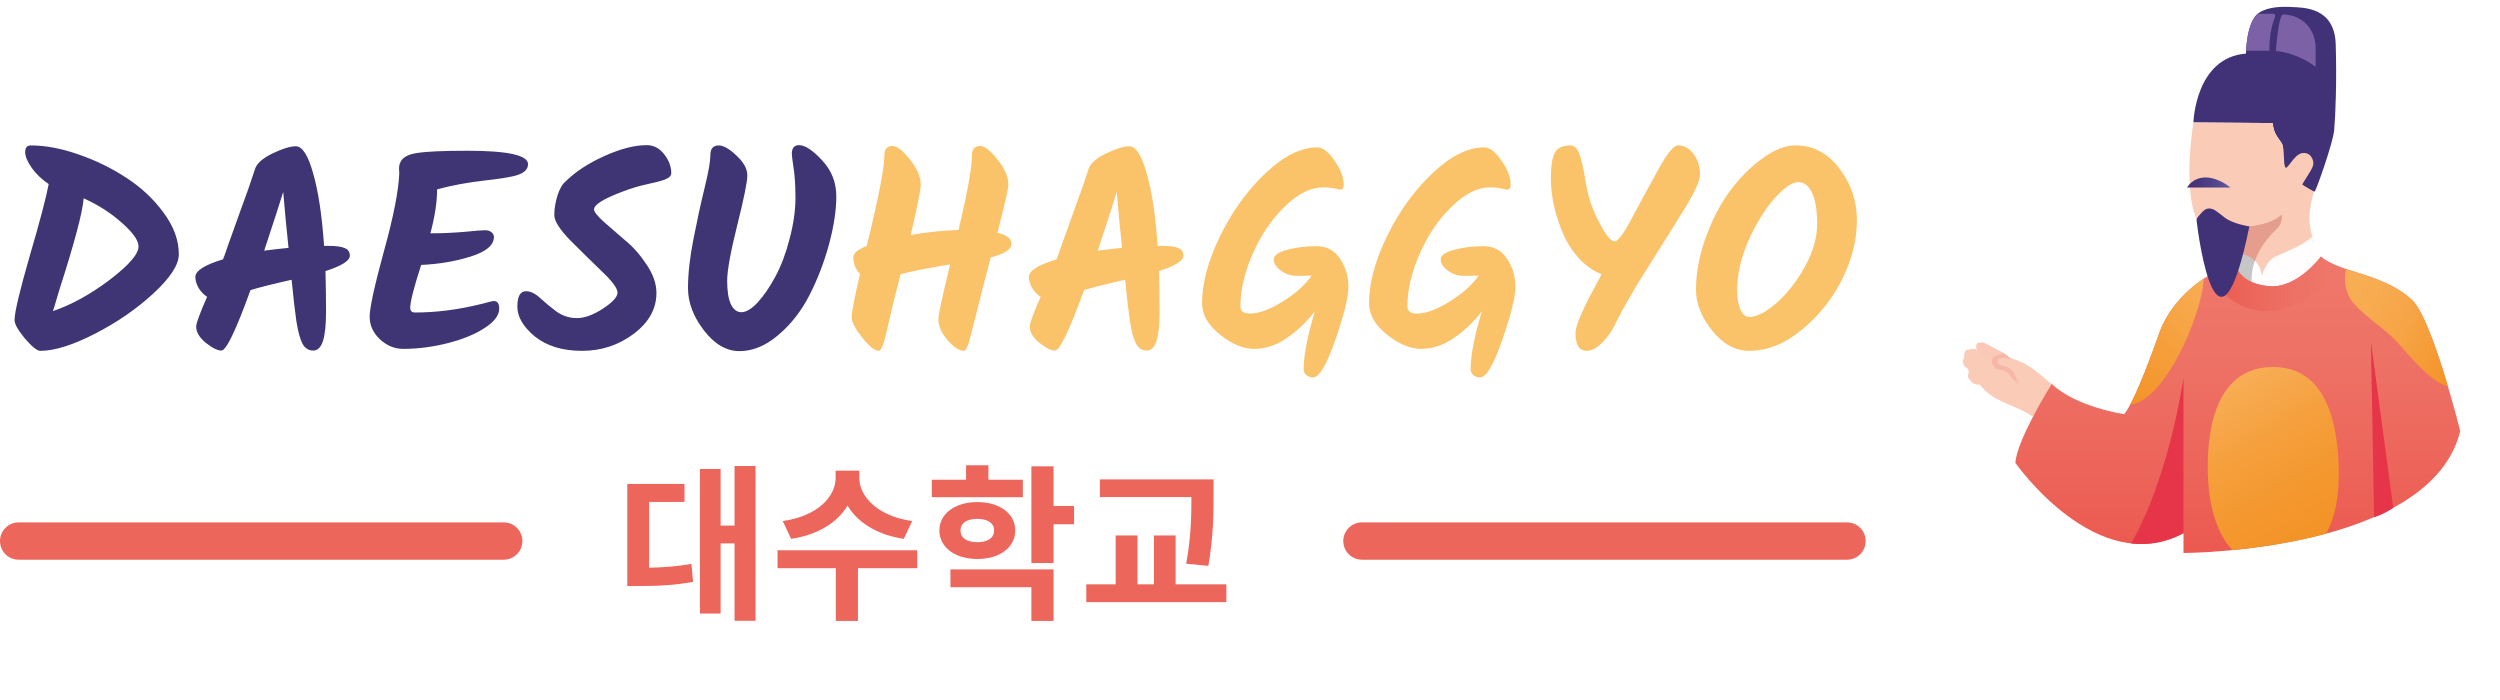
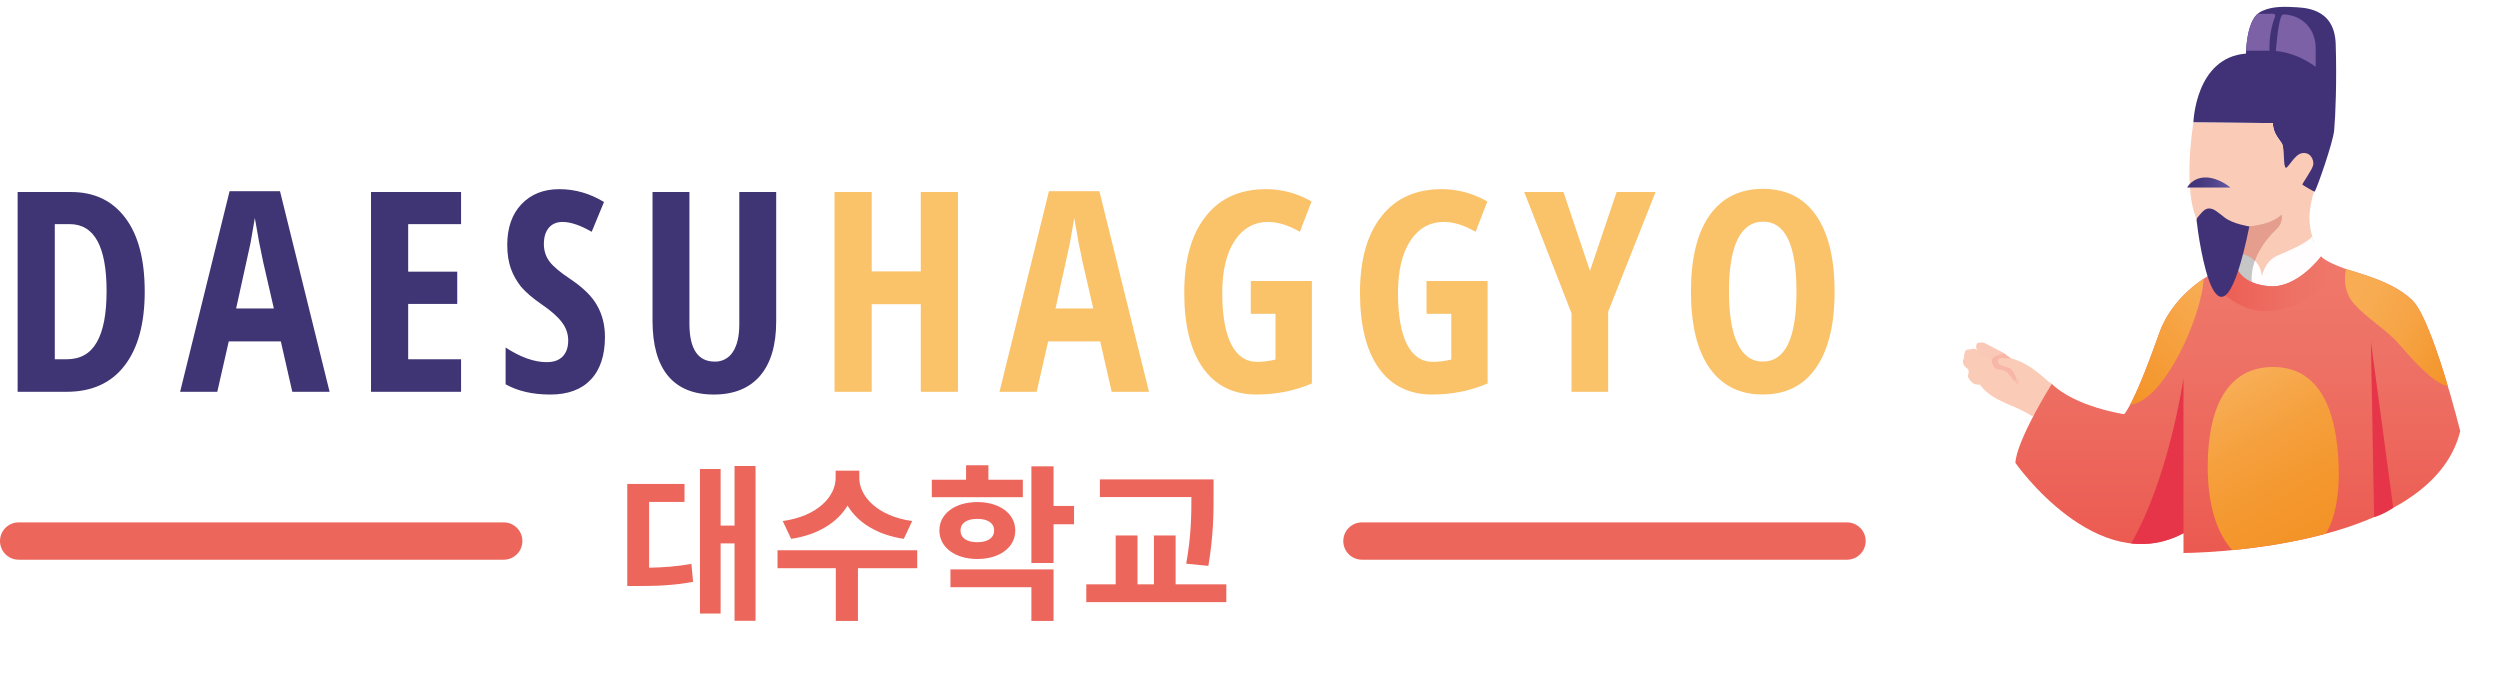
- <svg xmlns="http://www.w3.org/2000/svg" width="268" height="75" viewBox="0 0 268 75" fill="none">
-   <path d="M217.84 44.616C216.036 43.373 213.632 43.124 212.227 41.221C211.553 41.315 211.228 40.877 210.941 40.38C211.004 40.025 211.211 39.669 210.746 39.381C210.518 39.24 210.411 38.938 210.413 38.638C210.667 38.301 210.443 37.798 210.809 37.498L211.304 37.438C211.715 37.254 211.991 37.544 212.299 37.722C212.691 38.086 213.314 38.066 213.649 38.527C213.825 38.921 213.998 39.365 214.481 39.422C215.25 39.512 215.649 40.01 215.978 40.606C216.001 40.491 215.888 40.456 215.858 40.375C215.597 39.936 215.315 39.572 214.755 39.445C214.348 39.353 213.828 39.123 213.996 38.566C214.148 38.065 214.628 38.169 215.033 38.29C215.209 38.343 215.413 38.27 215.569 38.41C217.235 38.836 218.489 39.916 219.729 41.021C219.895 41.021 219.949 41.119 219.946 41.267C219.767 41.851 219.311 42.278 219.065 42.824C218.608 43.39 218.652 44.297 217.84 44.616Z" fill="#FACBB7" />
-   <path d="M213.503 38.599C213.153 38.197 212.458 38.404 212.19 37.857C211.984 37.55 211.694 37.265 211.923 36.843L212.027 36.748C212.278 36.724 212.531 36.662 212.775 36.783L214.813 37.848C214.548 38.4 213.889 38.261 213.503 38.599Z" fill="#F9C8B6" />
-   <path d="M213.503 38.599C213.743 38.009 214.393 38.129 214.813 37.848L215.567 38.411C215.087 38.535 214.309 38.089 214.17 38.679C214.056 39.159 214.857 39.239 215.3 39.406C215.807 39.597 215.903 40.081 216.131 40.476C216.264 40.699 216.259 40.854 215.942 40.852C215.482 40.321 215.198 39.622 214.283 39.609C213.791 39.602 213.568 39.092 213.503 38.599Z" fill="#F7B6A7" />
-   <path d="M215.942 40.852C216.092 40.771 216.127 40.631 216.131 40.476C216.32 40.639 216.559 40.888 216.397 41.081C216.181 41.338 216.059 41.014 215.942 40.852Z" fill="#F9C1AF" />
-   <path d="M235.134 13.128C235.134 13.128 235.328 6.166 240.768 5.745C240.768 5.745 240.803 2.265 242.16 1.373C243.188 0.699 244.654 0.693 245.755 0.758C246.856 0.823 250.257 0.728 250.387 4.71C250.516 8.693 250.359 12.492 250.223 13.97C250.103 15.279 248.378 20.187 248.151 20.51C247.924 20.832 244.881 18.534 244.783 17.433C244.686 16.332 244.847 15.783 244.587 15.329C244.328 14.874 243.65 14.26 243.65 13.192L235.134 13.128Z" fill="#413277" />
-   <path d="M235.134 13.128C235.134 13.128 233.614 22.183 236.278 24.63C238.941 27.076 241.997 30.437 241.997 30.437L248.067 25.94C248.067 25.94 247.423 24.332 247.599 22.79C247.774 21.247 248.067 20.544 248.067 20.544L246.801 19.815C246.798 19.644 247.887 18.195 247.978 17.67C248.068 17.156 247.686 16.23 246.736 16.429C245.858 16.613 245.113 18.437 244.945 17.895C244.777 17.353 244.893 15.81 244.619 15.393C244.345 14.976 243.665 14.281 243.65 13.195L235.134 13.128Z" fill="#FACCB8" />
-   <path d="M234.455 20.107H239.107C239.107 20.107 237.847 19.023 236.446 19.023C235.007 19.023 234.455 20.107 234.455 20.107Z" fill="url(#paint0_linear)" />
-   <path d="M242.473 29.621C242.473 29.621 242.784 27.999 244.078 27.431C245.391 26.855 247.08 26.181 247.877 25.365C247.877 25.365 248.2 27.139 249.367 28.051C250.535 28.963 240.102 32.173 240.102 32.173L238.132 27.541L240.45 27.245C240.45 27.245 242.29 27.578 242.473 29.621Z" fill="#FFFDFE" />
-   <path d="M236.652 29.614C236.652 29.614 232.888 31.701 231.477 35.7C230.065 39.699 228.608 43.32 227.714 44.4C227.714 44.4 222.541 43.647 219.954 41.155C219.954 41.155 216.191 47.128 216.05 49.621C216.05 49.621 224.769 62.105 234.07 57.16V59.28C234.07 59.28 260.53 59.22 263.738 46.212C263.738 46.212 260.765 34.266 258.587 32.174C256.409 30.083 252.7 29.282 251.288 28.77C249.875 28.258 249.013 27.768 248.816 27.489C248.816 27.489 246.304 30.893 243.334 30.686C240.4 30.479 239.778 28.822 239.605 28.477C239.433 28.131 236.652 29.614 236.652 29.614Z" fill="url(#paint1_linear)" />
-   <path d="M236.235 29.872C236.043 33.836 232.027 43.034 228.339 43.385L228.48 43.147C229.334 41.484 230.418 38.697 231.477 35.699C232.566 32.613 235.057 30.665 236.137 29.937L236.235 29.872Z" fill="url(#paint2_linear)" />
-   <path d="M251.496 28.843C253.038 29.359 256.509 30.179 258.587 32.174C259.83 33.368 261.332 37.772 262.392 41.333L262.407 41.384C260.829 41.124 258.383 38.282 257.102 36.809C255.821 35.336 253.804 34.183 252.362 32.582C250.92 30.982 251.492 28.856 251.492 28.856L251.496 28.843Z" fill="url(#paint3_linear)" />
-   <path d="M254.505 55.432L254.161 36.628L256.555 54.437C256.555 54.437 255.513 55.17 254.505 55.432Z" fill="#E63548" />
-   <path d="M234.07 57.161C232.153 58.181 230.26 58.459 228.463 58.259L228.459 58.249C232.58 51.065 234.069 40.527 234.069 40.527V57.161H234.07Z" fill="#E63548" />
-   <path opacity="0.25" d="M241.133 24.272C241.133 24.272 243.445 24.132 244.585 23.024C244.585 23.024 244.744 23.879 244.079 24.512C243.414 25.146 241.223 27.284 241.384 30.237C241.384 30.237 239.821 29.573 239.605 28.477C239.389 27.381 241.133 24.272 241.133 24.272Z" fill="#212120" />
-   <path opacity="0.7" d="M239.808 27.158C238.458 27.085 241.133 24.272 241.133 24.272C241.133 24.272 243.445 24.132 244.586 23.024C244.586 23.024 244.744 23.879 244.079 24.512C243.602 24.967 242.339 26.195 241.724 27.944C241.724 27.944 241.196 27.233 239.808 27.158Z" fill="#F49D8B" />
-   <path d="M240.779 5.438H243.286C243.226 3.665 243.67 2.316 243.889 1.766C243.902 1.734 243.907 1.699 243.903 1.665C243.9 1.631 243.888 1.598 243.869 1.569C243.849 1.54 243.824 1.516 243.793 1.5C243.763 1.483 243.729 1.474 243.695 1.474C243.224 1.464 242.01 1.487 242.01 1.487C242.01 1.487 241.811 1.667 241.718 1.808C241.485 2.16 240.913 3.004 240.779 5.438Z" fill="#7C61A7" />
-   <path d="M243.974 5.469C243.974 5.469 244.22 1.839 244.707 1.55C244.707 1.55 246.745 1.436 247.792 3.327C248.101 3.883 248.24 4.516 248.24 5.152V7.164C248.24 7.164 246.356 5.664 243.974 5.469Z" fill="#7C61A7" />
-   <path d="M236.652 29.614C236.652 29.614 239.433 28.132 239.605 28.477C239.778 28.822 240.4 30.479 243.334 30.686C246.304 30.894 248.816 27.489 248.816 27.489C249.013 27.768 249.513 28.092 250.88 28.716L250.862 28.736C249.043 30.768 246.716 33.371 242.833 33.366C239.141 33.362 236.663 29.63 236.663 29.63L236.652 29.614Z" fill="url(#paint4_linear)" />
-   <path d="M241.133 24.272C241.133 24.272 239.38 24.013 238.49 23.324C237.599 22.634 237.317 22.347 236.78 22.347C236.259 22.347 235.822 23.043 235.58 23.309C235.54 23.353 235.51 23.405 235.492 23.461C235.474 23.517 235.468 23.576 235.474 23.635C235.696 25.677 237.782 40.59 241.133 24.272Z" fill="url(#paint5_linear)" />
-   <path d="M249.344 57.21C250.259 55.615 250.814 53.303 250.707 49.971C250.519 44.149 248.773 39.342 243.678 39.342C238.777 39.342 236.667 43.677 236.667 50.052C236.667 54.245 237.711 57.264 239.307 58.971C242.119 58.7 245.743 58.185 249.344 57.21Z" fill="url(#paint6_linear)" />
-   <path d="M69.582 53.804H73.38V51.878H67.242V62.822H68.394C70.518 62.822 72.282 62.75 74.298 62.372L74.118 60.446C72.534 60.734 71.13 60.824 69.582 60.86V53.804ZM78.744 49.952V56.342H77.25V50.276H75.036V65.774H77.25V58.25H78.744V66.548H80.994V49.952H78.744ZM97.787 55.856C94.025 55.334 92.117 53.174 92.117 51.248V50.456H89.579V51.248C89.579 53.192 87.689 55.334 83.909 55.856L84.809 57.764C87.707 57.332 89.795 55.982 90.857 54.2C91.919 55.982 93.989 57.332 96.887 57.764L97.787 55.856ZM98.327 58.988H83.351V60.914H89.597V66.566H91.973V60.914H98.327V58.988ZM109.647 51.428H105.957V49.88H103.563V51.428H99.891V53.3H109.647V51.428ZM102.969 56.864C102.969 56.036 103.689 55.622 104.769 55.622C105.831 55.622 106.569 56.036 106.569 56.864C106.569 57.71 105.831 58.124 104.769 58.124C103.689 58.124 102.969 57.71 102.969 56.864ZM108.837 56.864C108.837 55.064 107.163 53.822 104.769 53.822C102.393 53.822 100.701 55.064 100.701 56.864C100.701 58.682 102.393 59.924 104.769 59.924C107.163 59.924 108.837 58.682 108.837 56.864ZM101.889 62.948H110.565V66.566H112.941V61.04H101.889V62.948ZM115.137 54.236H112.941V49.988H110.565V60.356H112.941V56.198H115.137V54.236ZM129.536 60.662C130.094 57.314 130.094 55.028 130.094 52.994V51.392H117.908V53.282H127.718C127.718 55.19 127.7 57.422 127.16 60.428L129.536 60.662ZM126.026 62.642V57.404H123.704V62.642H121.94V57.404H119.6V62.642H116.45V64.55H131.462V62.642H126.026Z" fill="#EC665C" />
-   <rect y="56" width="56" height="4" rx="2" fill="#EC665C" />
-   <rect x="144" y="56" width="56" height="4" rx="2" fill="#EC665C" />
-   <path d="M3.3 15.59C4.86 15.59 6.56 15.91 8.4 16.55C10.26 17.19 11.98 18.03 13.56 19.07C15.16 20.11 16.49 21.36 17.55 22.82C18.63 24.28 19.17 25.76 19.17 27.26C19.17 28.38 18.26 29.78 16.44 31.46C14.64 33.12 12.55 34.56 10.17 35.78C7.79 37 5.84 37.61 4.32 37.61C3.98 37.61 3.43 37.17 2.67 36.29C1.93 35.39 1.56 34.73 1.56 34.31C1.56 33.49 2.1 31.21 3.18 27.47C4.28 23.71 4.96 21.13 5.22 19.73C4.5 19.25 3.9 18.68 3.42 18.02C2.94 17.34 2.7 16.77 2.7 16.31C2.7 15.83 2.9 15.59 3.3 15.59ZM14.85 26.42C14.85 25.78 14.26 24.94 13.08 23.9C11.9 22.84 10.53 21.96 8.97 21.26C8.85 22.76 8 25.97 6.42 30.89C6.34 31.15 6.21 31.58 6.03 32.18C5.87 32.76 5.75 33.15 5.67 33.35C7.63 32.69 9.65 31.58 11.73 30.02C13.81 28.44 14.85 27.24 14.85 26.42ZM35.251 26.36C36.05 26.36 36.62 26.44 36.961 26.6C37.321 26.74 37.501 27.01 37.501 27.41C37.501 27.95 36.63 28.5 34.891 29.06C34.931 30.58 34.95 32.04 34.95 33.44C34.95 34.82 34.84 35.86 34.62 36.56C34.401 37.24 34.05 37.58 33.571 37.58C33.09 37.58 32.711 37.34 32.431 36.86C32.17 36.36 31.951 35.55 31.77 34.43C31.61 33.31 31.441 31.83 31.261 29.99C29.221 30.45 27.75 30.82 26.851 31.1C25.291 35.42 24.25 37.58 23.73 37.58C23.311 37.58 22.75 37.3 22.05 36.74C21.37 36.18 21.03 35.6 21.03 35C21.03 34.66 21.421 33.6 22.201 31.82C21.86 31.6 21.561 31.29 21.3 30.89C21.061 30.47 20.941 30.07 20.941 29.69C20.941 29.03 21.93 28.4 23.91 27.8C24.07 27.4 24.23 26.95 24.39 26.45C24.57 25.93 25 24.73 25.68 22.85C26.381 20.97 26.93 19.4 27.331 18.14C27.511 17.54 28.131 16.98 29.191 16.46C30.27 15.94 31.11 15.68 31.71 15.68C32.41 15.68 33.031 16.65 33.571 18.59C34.13 20.53 34.52 23.12 34.74 26.36H35.251ZM28.32 26.87C28.921 26.79 29.791 26.69 30.93 26.57C30.87 25.99 30.77 25 30.631 23.6C30.511 22.2 30.421 21.19 30.36 20.57C30.02 21.69 29.34 23.79 28.32 26.87ZM46.317 25.01C47.377 25.01 48.517 24.96 49.737 24.86C50.957 24.74 51.707 24.68 51.987 24.68C52.287 24.68 52.517 24.75 52.677 24.89C52.857 25.03 52.947 25.2 52.947 25.4C52.947 26.28 52.117 26.98 50.457 27.5C48.797 28.02 47.027 28.32 45.147 28.4C44.367 30.82 43.977 32.35 43.977 32.99C43.977 33.33 44.147 33.5 44.487 33.5C46.767 33.5 49.117 33.2 51.537 32.6C52.357 32.38 52.827 32.27 52.947 32.27C53.327 32.27 53.517 32.54 53.517 33.08C53.517 33.8 52.987 34.5 51.927 35.18C50.867 35.86 49.537 36.4 47.937 36.8C46.337 37.2 44.767 37.4 43.227 37.4C42.307 37.4 41.477 37.06 40.737 36.38C39.997 35.68 39.627 34.87 39.627 33.95C39.627 33.01 40.137 30.67 41.157 26.93C42.197 23.19 42.747 20.37 42.807 18.47C42.787 18.41 42.777 18.29 42.777 18.11C42.777 17.83 42.817 17.61 42.897 17.45C43.117 16.89 43.727 16.54 44.727 16.4C45.727 16.24 47.527 16.16 50.127 16.16C54.447 16.16 56.607 16.64 56.607 17.6C56.607 18.22 56.077 18.65 55.017 18.89C54.297 19.05 53.307 19.2 52.047 19.34C50.107 19.56 48.377 19.88 46.857 20.3C46.857 21.66 46.617 23.23 46.137 25.01H46.317ZM70.37 31.4C70.37 33.1 69.56 34.56 67.94 35.78C66.32 37 64.47 37.61 62.39 37.61C60.31 37.61 58.63 37.1 57.35 36.08C56.09 35.04 55.46 33.97 55.46 32.87C55.46 31.77 55.77 31.22 56.39 31.22C56.87 31.22 57.37 31.46 57.89 31.94C58.41 32.42 58.99 32.9 59.63 33.38C60.29 33.86 61.03 34.1 61.85 34.1C62.67 34.1 63.6 33.76 64.64 33.08C65.68 32.4 66.2 31.83 66.2 31.37C66.2 30.91 65.63 30.14 64.49 29.06C63.37 27.98 62.24 26.87 61.1 25.73C59.98 24.57 59.42 23.68 59.42 23.06C59.42 22.42 59.53 21.73 59.75 20.99C59.99 20.25 60.28 19.74 60.62 19.46C61.7 18.4 63.09 17.49 64.79 16.73C66.51 15.95 68.02 15.56 69.32 15.56C70.08 15.56 70.71 15.89 71.21 16.55C71.71 17.19 71.96 17.86 71.96 18.56C71.96 18.84 71.73 19.07 71.27 19.25C70.83 19.41 70.18 19.58 69.32 19.76C68.48 19.94 67.62 20.2 66.74 20.54C64.7 21.3 63.68 21.94 63.68 22.46C63.68 22.7 64.03 23.14 64.73 23.78C65.43 24.4 66.19 25.06 67.01 25.76C67.85 26.44 68.62 27.31 69.32 28.37C70.02 29.41 70.37 30.42 70.37 31.4ZM77.053 15.59C77.553 15.59 78.183 15.95 78.943 16.67C79.723 17.39 80.113 18.1 80.113 18.8C80.113 19.48 79.753 21.26 79.033 24.14C78.313 27.02 77.953 29.01 77.953 30.11C77.953 31.19 78.083 32.02 78.343 32.6C78.623 33.18 79.003 33.47 79.483 33.47C79.983 33.47 80.563 33.12 81.223 32.42C81.883 31.7 82.513 30.78 83.113 29.66C83.733 28.52 84.243 27.17 84.643 25.61C85.063 24.03 85.273 22.57 85.273 21.23C85.273 19.87 85.203 18.78 85.063 17.96C84.943 17.14 84.883 16.65 84.883 16.49C84.883 15.87 85.143 15.56 85.663 15.56C86.303 15.56 87.123 16.1 88.123 17.18C89.143 18.26 89.653 19.55 89.653 21.05C89.653 22.53 89.393 24.24 88.873 26.18C88.353 28.1 87.653 29.92 86.773 31.64C85.893 33.36 84.773 34.79 83.413 35.93C82.073 37.07 80.693 37.64 79.273 37.64C77.873 37.64 76.603 36.9 75.463 35.42C74.323 33.94 73.753 32.43 73.753 30.89C73.753 29.35 73.953 27.57 74.353 25.55C74.753 23.51 75.153 21.68 75.553 20.06C75.953 18.44 76.153 17.29 76.153 16.61C76.153 15.93 76.453 15.59 77.053 15.59Z" fill="#3F3474" />
-   <path d="M94.205 37.61C93.785 37.61 93.195 37.14 92.435 36.2C91.675 35.24 91.295 34.51 91.295 34.01C91.295 33.49 91.595 31.94 92.195 29.36C91.715 28.88 91.475 28.28 91.475 27.56C91.475 27.16 91.955 26.76 92.915 26.36C94.175 21.24 94.805 18 94.805 16.64C94.805 15.98 95.095 15.65 95.675 15.65C96.155 15.65 96.775 16.13 97.535 17.09C98.315 18.05 98.705 18.95 98.705 19.79C98.705 20.33 98.345 22.13 97.625 25.19C99.345 24.89 101.055 24.71 102.755 24.65C103.715 20.63 104.195 17.96 104.195 16.64C104.195 15.98 104.485 15.65 105.065 15.65C105.545 15.65 106.165 16.13 106.925 17.09C107.705 18.05 108.095 18.95 108.095 19.79C108.095 20.21 107.705 21.93 106.925 24.95C107.925 25.19 108.425 25.58 108.425 26.12C108.425 26.74 107.685 27.23 106.205 27.59C105.485 30.35 105.015 32.18 104.795 33.08C104.575 33.96 104.405 34.63 104.285 35.09C104.185 35.53 104.075 35.96 103.955 36.38C103.735 37.2 103.525 37.61 103.325 37.61C102.845 37.61 102.265 37.23 101.585 36.47C100.925 35.71 100.595 34.95 100.595 34.19C100.595 33.75 101.015 31.8 101.855 28.34C99.555 28.72 97.785 29.07 96.545 29.39C95.925 31.77 95.515 33.43 95.315 34.37C95.115 35.29 94.955 35.96 94.835 36.38C94.615 37.2 94.405 37.61 94.205 37.61ZM124.606 26.36C125.406 26.36 125.976 26.44 126.316 26.6C126.676 26.74 126.856 27.01 126.856 27.41C126.856 27.95 125.986 28.5 124.246 29.06C124.286 30.58 124.306 32.04 124.306 33.44C124.306 34.82 124.196 35.86 123.976 36.56C123.756 37.24 123.406 37.58 122.926 37.58C122.446 37.58 122.066 37.34 121.786 36.86C121.526 36.36 121.306 35.55 121.126 34.43C120.966 33.31 120.796 31.83 120.616 29.99C118.576 30.45 117.106 30.82 116.206 31.1C114.646 35.42 113.606 37.58 113.086 37.58C112.666 37.58 112.106 37.3 111.406 36.74C110.726 36.18 110.386 35.6 110.386 35C110.386 34.66 110.776 33.6 111.556 31.82C111.216 31.6 110.916 31.29 110.656 30.89C110.416 30.47 110.296 30.07 110.296 29.69C110.296 29.03 111.286 28.4 113.266 27.8C113.426 27.4 113.586 26.95 113.746 26.45C113.926 25.93 114.356 24.73 115.036 22.85C115.736 20.97 116.286 19.4 116.686 18.14C116.866 17.54 117.486 16.98 118.546 16.46C119.626 15.94 120.466 15.68 121.066 15.68C121.766 15.68 122.386 16.65 122.926 18.59C123.486 20.53 123.876 23.12 124.096 26.36H124.606ZM117.676 26.87C118.276 26.79 119.146 26.69 120.286 26.57C120.226 25.99 120.126 25 119.986 23.6C119.866 22.2 119.776 21.19 119.716 20.57C119.376 21.69 118.696 23.79 117.676 26.87ZM136.542 27.8C136.542 27.38 137.022 27.04 137.982 26.78C138.942 26.52 139.982 26.39 141.102 26.39C142.222 26.39 143.072 26.84 143.652 27.74C144.252 28.64 144.552 29.64 144.552 30.74C144.552 31.84 144.082 33.74 143.142 36.44C142.222 39.12 141.422 40.46 140.742 40.46C140.462 40.46 140.222 40.37 140.022 40.19C139.842 40.03 139.752 39.82 139.752 39.56C139.752 38.12 140.152 36.06 140.952 33.38C140.012 34.58 138.982 35.55 137.862 36.29C136.762 37.03 135.622 37.4 134.442 37.4C133.282 37.4 132.062 36.89 130.782 35.87C129.502 34.85 128.862 33.73 128.862 32.51C128.862 30.35 129.502 27.96 130.782 25.34C132.062 22.7 133.682 20.45 135.642 18.59C137.602 16.73 139.452 15.8 141.192 15.8C141.792 15.8 142.412 16.27 143.052 17.21C143.712 18.15 144.042 19.01 144.042 19.79C144.042 20.15 143.912 20.33 143.652 20.33C143.612 20.33 143.422 20.29 143.082 20.21C142.742 20.13 142.322 20.09 141.822 20.09C140.482 20.09 139.112 20.78 137.712 22.16C136.312 23.52 135.172 25.2 134.292 27.2C133.412 29.2 132.972 31.08 132.972 32.84C132.972 33.36 133.312 33.62 133.992 33.62C134.932 33.62 136.082 33.2 137.442 32.36C138.822 31.52 139.882 30.58 140.622 29.54C140.182 29.56 139.642 29.57 139.002 29.57C138.382 29.57 137.812 29.38 137.292 29C136.792 28.62 136.542 28.22 136.542 27.8ZM154.443 27.8C154.443 27.38 154.923 27.04 155.883 26.78C156.843 26.52 157.883 26.39 159.003 26.39C160.123 26.39 160.973 26.84 161.553 27.74C162.153 28.64 162.453 29.64 162.453 30.74C162.453 31.84 161.983 33.74 161.043 36.44C160.123 39.12 159.323 40.46 158.643 40.46C158.363 40.46 158.123 40.37 157.923 40.19C157.743 40.03 157.653 39.82 157.653 39.56C157.653 38.12 158.053 36.06 158.853 33.38C157.913 34.58 156.883 35.55 155.763 36.29C154.663 37.03 153.523 37.4 152.343 37.4C151.183 37.4 149.963 36.89 148.683 35.87C147.403 34.85 146.763 33.73 146.763 32.51C146.763 30.35 147.403 27.96 148.683 25.34C149.963 22.7 151.583 20.45 153.543 18.59C155.503 16.73 157.353 15.8 159.093 15.8C159.693 15.8 160.313 16.27 160.953 17.21C161.613 18.15 161.943 19.01 161.943 19.79C161.943 20.15 161.813 20.33 161.553 20.33C161.513 20.33 161.323 20.29 160.983 20.21C160.643 20.13 160.223 20.09 159.723 20.09C158.383 20.09 157.013 20.78 155.613 22.16C154.213 23.52 153.073 25.2 152.193 27.2C151.313 29.2 150.873 31.08 150.873 32.84C150.873 33.36 151.213 33.62 151.893 33.62C152.833 33.62 153.983 33.2 155.343 32.36C156.723 31.52 157.783 30.58 158.523 29.54C158.083 29.56 157.543 29.57 156.903 29.57C156.283 29.57 155.713 29.38 155.193 29C154.693 28.62 154.443 28.22 154.443 27.8ZM173.093 25.88C173.453 25.88 174.083 25.02 174.983 23.3C175.903 21.58 176.833 19.87 177.773 18.17C178.713 16.45 179.413 15.59 179.873 15.59C180.553 15.59 181.113 15.9 181.553 16.52C182.013 17.14 182.243 17.88 182.243 18.74C182.243 19.34 181.723 20.5 180.683 22.22C179.643 23.92 178.323 26.03 176.723 28.55C175.123 31.07 173.893 33.21 173.033 34.97C172.773 35.53 172.353 36.11 171.773 36.71C171.193 37.31 170.633 37.61 170.093 37.61C169.293 37.61 168.893 36.97 168.893 35.69C168.893 34.93 169.653 33.16 171.173 30.38C171.413 29.94 171.583 29.61 171.683 29.39C170.803 29.05 170.003 28.49 169.283 27.71C168.563 26.93 167.993 26.05 167.573 25.07C166.693 23.01 166.253 21.01 166.253 19.07C166.253 17.87 166.383 16.99 166.643 16.43C166.923 15.87 167.483 15.59 168.323 15.59C168.763 15.59 169.093 15.9 169.313 16.52C169.533 17.12 169.733 17.99 169.913 19.13C170.093 20.27 170.343 21.28 170.663 22.16C171.003 23.02 171.413 23.86 171.893 24.68C172.393 25.48 172.793 25.88 173.093 25.88ZM190.48 32.45C191.64 31.41 192.65 30.11 193.51 28.55C194.37 26.97 194.8 25.46 194.8 24.02C194.8 22.58 194.62 21.47 194.26 20.69C193.9 19.91 193.4 19.52 192.76 19.52C192.12 19.52 191.28 20.1 190.24 21.26C189.22 22.4 188.29 23.9 187.45 25.76C186.63 27.62 186.22 29.4 186.22 31.1C186.22 31.96 186.34 32.66 186.58 33.2C186.82 33.72 187.12 33.98 187.48 33.98C188.32 33.98 189.32 33.47 190.48 32.45ZM187.51 37.61C186.03 37.61 184.71 36.89 183.55 35.45C182.39 33.99 181.81 32.54 181.81 31.1C181.81 29.26 182.16 27.38 182.86 25.46C183.56 23.52 184.43 21.85 185.47 20.45C186.53 19.03 187.69 17.87 188.95 16.97C190.21 16.05 191.37 15.59 192.43 15.59C194.37 15.59 195.96 16.42 197.2 18.08C198.44 19.72 199.06 21.57 199.06 23.63C199.06 25.69 198.54 27.78 197.5 29.9C196.46 32 195.02 33.81 193.18 35.33C191.36 36.85 189.47 37.61 187.51 37.61Z" fill="#FAC269" />
+ <svg xmlns="http://www.w3.org/2000/svg" xmlns:xlink="http://www.w3.org/1999/xlink" width="268" height="75" fill="none">
+   <path d="M217.84 44.616c-1.804-1.242-4.208-1.492-5.613-3.394-.674.094-.999-.345-1.286-.842.063-.355.27-.711-.195-.999-.228-.141-.335-.443-.333-.743.254-.337.03-.84.396-1.14l.495-.06c.411-.184.687.106.995.284.392.364 1.015.344 1.35.805.176.395.349.838.832.895.769.09 1.168.588 1.497 1.184.023-.116-.09-.15-.12-.231-.261-.439-.543-.804-1.103-.93-.407-.092-.927-.322-.759-.879.152-.502.632-.398 1.037-.277.176.053.38-.02.536.12 1.666.426 2.92 1.507 4.16 2.611.166 0 .22.097.217.246-.179.584-.635 1.011-.881 1.557-.457.566-.413 1.472-1.225 1.791z" fill="#facbb7" />
+   <path d="M213.503 38.6c-.35-.402-1.045-.195-1.313-.742-.206-.307-.496-.592-.267-1.014l.104-.095c.251-.024.504-.086.748.035l2.038 1.065c-.265.552-.924.413-1.31.752z" fill="#f9c8b6" />
+   <path d="M213.503 38.6c.24-.59.89-.471 1.31-.751l.754.563c-.48.124-1.258-.322-1.397.268-.114.48.687.559 1.13.727.507.191.603.676.831 1.07.133.223.128.378-.189.377-.46-.531-.744-1.23-1.659-1.244-.492-.007-.715-.516-.78-1.009z" fill="#f7b6a7" />
+   <path d="M215.942 40.852c.15-.082.185-.221.189-.377.189.164.428.412.266.605-.216.258-.338-.067-.455-.228z" fill="#f9c1af" />
+   <path d="M235.134 13.128s.194-6.962 5.634-7.383c0 0 .035-3.48 1.392-4.372 1.028-.674 2.494-.68 3.595-.615s4.502-.03 4.632 3.952-.028 7.782-.164 9.259c-.12 1.31-1.845 6.217-2.072 6.54s-3.27-1.975-3.368-3.076.064-1.65-.196-2.104-.937-1.069-.937-2.137l-8.516-.064z" fill="#413277" />
+   <path d="M235.134 13.128s-1.52 9.056 1.144 11.502 5.719 5.807 5.719 5.807l6.07-4.497s-.644-1.607-.468-3.15.468-2.245.468-2.245l-1.266-.729c-.003-.172 1.086-1.62 1.177-2.145.09-.514-.292-1.44-1.242-1.241-.878.184-1.623 2.008-1.791 1.466s-.052-2.085-.326-2.502-.954-1.113-.969-2.198l-8.516-.067z" fill="#faccb8" />
+   <path d="M234.455 20.107h4.652s-1.26-1.084-2.661-1.084c-1.439 0-1.991 1.084-1.991 1.084z" fill="url(#A)" />
+   <path d="M242.473 29.621s.311-1.622 1.605-2.19c1.313-.576 3.002-1.25 3.799-2.066 0 0 .323 1.774 1.49 2.686s-9.265 4.122-9.265 4.122l-1.97-4.632 2.318-.296s1.84.333 2.023 2.376z" fill="#fffdfe" />
+   <path d="M236.652 29.614s-3.764 2.087-5.175 6.086-2.869 7.62-3.763 8.7c0 0-5.173-.753-7.76-3.245 0 0-3.763 5.973-3.904 8.466 0 0 8.719 12.484 18.02 7.54v2.12s26.46-.06 29.668-13.068c0 0-2.973-11.946-5.151-14.038s-5.887-2.892-7.299-3.404-2.275-1.002-2.472-1.281c0 0-2.512 3.404-5.482 3.197-2.934-.207-3.556-1.864-3.729-2.209s-2.953 1.137-2.953 1.137z" fill="url(#B)" />
+   <path d="M236.235 29.872c-.192 3.964-4.208 13.162-7.896 13.513l.141-.238c.854-1.663 1.938-4.449 2.997-7.447 1.089-3.086 3.58-5.034 4.66-5.762l.098-.065z" fill="url(#C)" />
+   <path d="M251.496 28.843c1.542.516 5.013 1.336 7.091 3.331 1.243 1.194 2.745 5.598 3.805 9.159l.015.051c-1.578-.26-4.024-3.102-5.305-4.575s-3.298-2.626-4.74-4.226-.87-3.727-.87-3.727l.004-.013z" fill="url(#D)" />
+   <path d="M254.505 55.432l-.344-18.804 2.394 17.808s-1.042.733-2.05.996zm-20.435 1.729c-1.917 1.02-3.81 1.298-5.607 1.098l-.004-.009c4.121-7.185 5.61-17.723 5.61-17.723l.001 16.634z" fill="#e63548" />
+   <path opacity=".25" d="M241.133 24.272s2.312-.139 3.452-1.248c0 0 .159.855-.506 1.489s-2.856 2.771-2.695 5.725c0 0-1.563-.664-1.779-1.76s1.528-4.205 1.528-4.205z" fill="#212120" />
+   <path opacity=".7" d="M239.808 27.158c-1.35-.073 1.325-2.886 1.325-2.886s2.312-.139 3.453-1.248c0 0 .158.855-.507 1.489-.477.454-1.74 1.683-2.355 3.431 0 0-.528-.71-1.916-.786z" fill="#f49d8b" />
+   <path d="M240.779 5.438h2.507c-.06-1.773.384-3.122.603-3.672.013-.032.018-.067.014-.101s-.015-.067-.034-.096a.21.21 0 0 0-.076-.069c-.031-.017-.064-.026-.098-.026-.471-.01-1.685.014-1.685.014s-.199.18-.292.321c-.233.352-.805 1.196-.939 3.63zm3.195.031s.246-3.63.733-3.919c0 0 2.038-.114 3.085 1.777.309.556.448 1.19.448 1.825v2.012s-1.884-1.5-4.266-1.695z" fill="#7c61a7" />
+   <path d="M236.652 29.614s2.781-1.482 2.953-1.137.795 2.002 3.729 2.209c2.97.207 5.482-3.197 5.482-3.197.197.279.697.602 2.064 1.227l-.018.02c-1.819 2.032-4.146 4.635-8.029 4.63-3.692-.004-6.17-3.736-6.17-3.736l-.011-.016z" fill="url(#E)" />
+   <path d="M241.133 24.272s-1.753-.259-2.643-.948-1.173-.977-1.71-.977c-.521 0-.958.696-1.2.962a.41.41 0 0 0-.088.152.43.43 0 0 0-.018.174c.222 2.041 2.308 16.955 5.659.637z" fill="url(#F)" />
+   <path d="M249.344 57.21c.915-1.595 1.47-3.907 1.363-7.239-.188-5.822-1.934-10.63-7.029-10.63-4.901 0-7.011 4.335-7.011 10.71 0 4.193 1.044 7.212 2.64 8.919 2.812-.271 6.436-.786 10.037-1.761z" fill="url(#G)" />
+   <g fill="#ec665c">
+     <path d="M69.582 53.804h3.798v-1.926h-6.138v10.944h1.152c2.124 0 3.888-.072 5.904-.45l-.18-1.926c-1.584.288-2.988.378-4.536.414v-7.056zm9.162-3.852v6.39H77.25v-6.066h-2.214v15.498h2.214V58.25h1.494v8.298h2.25V49.952h-2.25zm19.043 5.904c-3.762-.522-5.67-2.682-5.67-4.608v-.792h-2.538v.792c0 1.944-1.89 4.086-5.67 4.608l.9 1.908c2.898-.432 4.986-1.782 6.048-3.564 1.062 1.782 3.132 3.132 6.03 3.564l.9-1.908zm.54 3.132H83.351v1.926h6.246v5.652h2.376v-5.652h6.354v-1.926zm11.32-7.56h-3.69V49.88h-2.394v1.548h-3.672V53.3h9.756v-1.872zm-6.678 5.436c0-.828.72-1.242 1.8-1.242 1.062 0 1.8.414 1.8 1.242 0 .846-.738 1.26-1.8 1.26-1.08 0-1.8-.414-1.8-1.26zm5.868 0c0-1.8-1.674-3.042-4.068-3.042-2.376 0-4.068 1.242-4.068 3.042 0 1.818 1.692 3.06 4.068 3.06 2.394 0 4.068-1.242 4.068-3.06zm-6.948 6.084h8.676v3.618h2.376V61.04h-11.052v1.908zm13.248-8.712h-2.196v-4.248h-2.376v10.368h2.376v-4.158h2.196v-1.962zm14.399 6.426c.558-3.348.558-5.634.558-7.668v-1.602h-12.186v1.89h9.81c0 1.908-.018 4.14-.558 7.146l2.376.234zm-3.51 1.98v-5.238h-2.322v5.238h-1.764v-5.238h-2.34v5.238h-3.15v1.908h15.012v-1.908h-5.436z" />
+     <rect y="56" width="56" height="4" rx="2" />
+     <rect x="144" y="56" width="56" height="4" rx="2" />
+   </g>
+   <path d="M1.89 20.584h5.728c2.481 0 4.414.918 5.801 2.754 1.397 1.836 2.095 4.473 2.095 7.91s-.723 6.089-2.168 7.954C11.909 41.067 9.839 42 7.134 42H1.89V20.584zm3.984 3.442v14.487h1.289c1.445 0 2.515-.605 3.208-1.816.703-1.211 1.055-3.042 1.055-5.493 0-4.785-1.318-7.178-3.955-7.178H5.874zM35.333 42h-3.999l-1.23-5.405h-5.581L23.292 42h-3.984l5.303-21.504h5.405L35.333 42zm-5.977-8.935l-1.143-4.981-.439-2.139-.454-2.578-.469 2.71-1.538 6.987h4.043zm20.07-9.038h-5.669v5.098h5.259v3.457h-5.259v5.933h5.669V42h-9.653V20.584h9.653v3.442zm9.186 14.795c.752 0 1.323-.205 1.714-.615s.586-.977.586-1.699-.23-1.382-.689-1.977c-.449-.596-1.162-1.226-2.139-1.89-.967-.664-1.709-1.299-2.227-1.904a6.91 6.91 0 0 1-1.099-1.963c-.254-.733-.381-1.572-.381-2.52 0-1.836.508-3.291 1.523-4.365 1.025-1.074 2.378-1.611 4.058-1.611 1.689 0 3.286.459 4.79 1.377l-1.318 3.193c-1.221-.703-2.261-1.055-3.12-1.055-.635 0-1.128.21-1.48.63s-.527.996-.527 1.729c0 .723.205 1.357.615 1.904.42.537 1.148 1.147 2.183 1.831 1.416.947 2.388 1.904 2.915 2.871.557.986.835 2.1.835 3.34 0 2.002-.508 3.535-1.523 4.6-1.006 1.064-2.451 1.597-4.336 1.597s-3.482-.366-4.79-1.099v-3.94c1.602 1.045 3.071 1.567 4.409 1.567zm24.596-18.237v13.857c0 2.549-.576 4.497-1.729 5.845-1.152 1.338-2.808 2.007-4.966 2.007s-3.794-.669-4.907-2.007c-1.103-1.338-1.655-3.306-1.655-5.903V20.584h3.955v14.092c0 2.725.903 4.087 2.71 4.087a2.2 2.2 0 0 0 1.948-1.04c.459-.693.688-1.68.688-2.959v-14.18h3.955z" fill="#3f3474" />
+   <path d="M102.691 42h-3.984v-9.39h-5.259V42h-3.984V20.584h3.984v8.511h5.259v-8.511h3.984V42zm20.48 0h-3.999l-1.23-5.405h-5.581L111.13 42h-3.984l5.302-21.504h5.406L123.171 42zm-5.976-8.935l-1.143-4.981-.439-2.139-.455-2.578-.468 2.71-1.538 6.987h4.043zm23.438-2.944v10.986c-1.855.791-3.828 1.187-5.918 1.187-2.49 0-4.409-.947-5.757-2.842-1.337-1.895-2.006-4.59-2.006-8.086 0-3.506.766-6.23 2.299-8.174s3.687-2.915 6.46-2.915c1.709 0 3.34.439 4.893 1.318l-1.26 3.252c-1.221-.703-2.353-1.055-3.398-1.055-1.514 0-2.715.679-3.604 2.036-.879 1.348-1.318 3.208-1.318 5.581s.317 4.199.952 5.479c.645 1.27 1.577 1.904 2.798 1.904.625 0 1.279-.083 1.963-.249v-4.907h-2.652V30.12h6.548zm18.839 0v10.986c-1.855.791-3.828 1.187-5.918 1.187-2.49 0-4.409-.947-5.757-2.842-1.337-1.895-2.006-4.59-2.006-8.086 0-3.506.766-6.23 2.299-8.174s3.687-2.915 6.46-2.915c1.709 0 3.34.439 4.893 1.318l-1.26 3.252c-1.221-.703-2.353-1.055-3.398-1.055-1.514 0-2.715.679-3.604 2.036-.879 1.348-1.318 3.208-1.318 5.581s.317 4.199.952 5.479c.645 1.27 1.577 1.904 2.798 1.904.625 0 1.279-.083 1.963-.249v-4.907h-2.652V30.12h6.548zM172.393 42h-3.925v-8.423l-5.069-12.993h4.204l2.842 8.452 2.857-8.452h4.174l-5.083 12.832V42zm10.871-2.549c-1.328-1.895-1.993-4.624-1.993-8.189s.665-6.289 1.993-8.174c1.338-1.895 3.247-2.842 5.727-2.842s4.38.952 5.698 2.856c1.319 1.895 1.978 4.619 1.978 8.174 0 3.545-.669 6.27-2.007 8.174-1.328 1.895-3.227 2.842-5.698 2.842-2.461 0-4.36-.947-5.698-2.842zm5.742-15.689c-1.201 0-2.114.635-2.739 1.904-.616 1.269-.923 3.13-.923 5.581s.307 4.317.923 5.596 1.518 1.919 2.71 1.919c2.402 0 3.603-2.5 3.603-7.5s-1.191-7.5-3.574-7.5z" fill="#fac269" />
  <defs>
-     <linearGradient id="paint0_linear" x1="234.455" y1="19.565" x2="239.107" y2="19.565" gradientUnits="userSpaceOnUse">
+     <linearGradient id="A" x1="234.455" y1="19.565" x2="239.107" y2="19.565" xlink:href="#H">
      <stop stop-color="#413277" />
-       <stop offset="0.28" stop-color="#45377D" />
-       <stop offset="0.64" stop-color="#52458C" />
-       <stop offset="1" stop-color="#645AA4" />
+       <stop offset=".28" stop-color="#45377d" />
+       <stop offset=".64" stop-color="#52458c" />
+       <stop offset="1" stop-color="#645aa4" />
    </linearGradient>
-     <linearGradient id="paint1_linear" x1="239.894" y1="59.28" x2="239.894" y2="27.489" gradientUnits="userSpaceOnUse">
-       <stop stop-color="#EB5950" />
-       <stop offset="0.14" stop-color="#EC5F55" />
-       <stop offset="0.64" stop-color="#EE7165" />
-       <stop offset="1" stop-color="#EF786B" />
+     <linearGradient id="B" x1="239.894" y1="59.28" x2="239.894" y2="27.489" xlink:href="#H">
+       <stop stop-color="#eb5950" />
+       <stop offset=".14" stop-color="#ec5f55" />
+       <stop offset=".64" stop-color="#ee7165" />
+       <stop offset="1" stop-color="#ef786b" />
    </linearGradient>
-     <linearGradient id="paint2_linear" x1="227.109" y1="42.154" x2="237.813" y2="31.45" gradientUnits="userSpaceOnUse">
-       <stop stop-color="#F39327" />
-       <stop offset="0.59" stop-color="#F6A241" />
-       <stop offset="1" stop-color="#F8AE56" />
+     <linearGradient id="C" x1="227.109" y1="42.155" x2="237.813" y2="31.45" xlink:href="#H">
+       <stop stop-color="#f39327" />
+       <stop offset=".59" stop-color="#f6a241" />
+       <stop offset="1" stop-color="#f8ae56" />
    </linearGradient>
-     <linearGradient id="paint3_linear" x1="263.946" y1="38.719" x2="248.989" y2="30.083" gradientUnits="userSpaceOnUse">
-       <stop stop-color="#F39327" />
-       <stop offset="0.11" stop-color="#F49830" />
-       <stop offset="0.41" stop-color="#F6A445" />
-       <stop offset="0.71" stop-color="#F8AC52" />
-       <stop offset="1" stop-color="#F8AE56" />
+     <linearGradient id="D" x1="263.946" y1="38.719" x2="248.989" y2="30.083" xlink:href="#H">
+       <stop stop-color="#f39327" />
+       <stop offset=".11" stop-color="#f49830" />
+       <stop offset=".41" stop-color="#f6a445" />
+       <stop offset=".71" stop-color="#f8ac52" />
+       <stop offset="1" stop-color="#f8ae56" />
    </linearGradient>
-     <linearGradient id="paint4_linear" x1="236.652" y1="30.428" x2="250.88" y2="30.428" gradientUnits="userSpaceOnUse">
-       <stop stop-color="#EB5950" />
-       <stop offset="0.13" stop-color="#EC5F55" />
-       <stop offset="0.64" stop-color="#EE7165" />
-       <stop offset="1" stop-color="#EF786B" />
+     <linearGradient id="E" x1="236.652" y1="30.428" x2="250.88" y2="30.428" xlink:href="#H">
+       <stop stop-color="#eb5950" />
+       <stop offset=".13" stop-color="#ec5f55" />
+       <stop offset=".64" stop-color="#ee7165" />
+       <stop offset="1" stop-color="#ef786b" />
    </linearGradient>
-     <linearGradient id="paint5_linear" x1="5239.41" y1="7959.57" x2="6582.82" y2="8423.1" gradientUnits="userSpaceOnUse">
+     <linearGradient id="F" x1="5239.41" y1="7959.57" x2="6582.82" y2="8423.1" xlink:href="#H">
      <stop stop-color="#413277" />
-       <stop offset="0.28" stop-color="#45377D" />
-       <stop offset="0.64" stop-color="#52458C" />
-       <stop offset="1" stop-color="#645AA4" />
+       <stop offset=".28" stop-color="#45377d" />
+       <stop offset=".64" stop-color="#52458c" />
+       <stop offset="1" stop-color="#645aa4" />
    </linearGradient>
-     <linearGradient id="paint6_linear" x1="248.194" y1="57.875" x2="238.586" y2="41.233" gradientUnits="userSpaceOnUse">
-       <stop stop-color="#F39327" />
-       <stop offset="0.27" stop-color="#F4972D" />
-       <stop offset="0.64" stop-color="#F5A03E" />
-       <stop offset="1" stop-color="#F8AE56" />
+     <linearGradient id="G" x1="248.194" y1="57.875" x2="238.586" y2="41.233" xlink:href="#H">
+       <stop stop-color="#f39327" />
+       <stop offset=".27" stop-color="#f4972d" />
+       <stop offset=".64" stop-color="#f5a03e" />
+       <stop offset="1" stop-color="#f8ae56" />
    </linearGradient>
+     <linearGradient id="H" gradientUnits="userSpaceOnUse" />
  </defs>
</svg>
